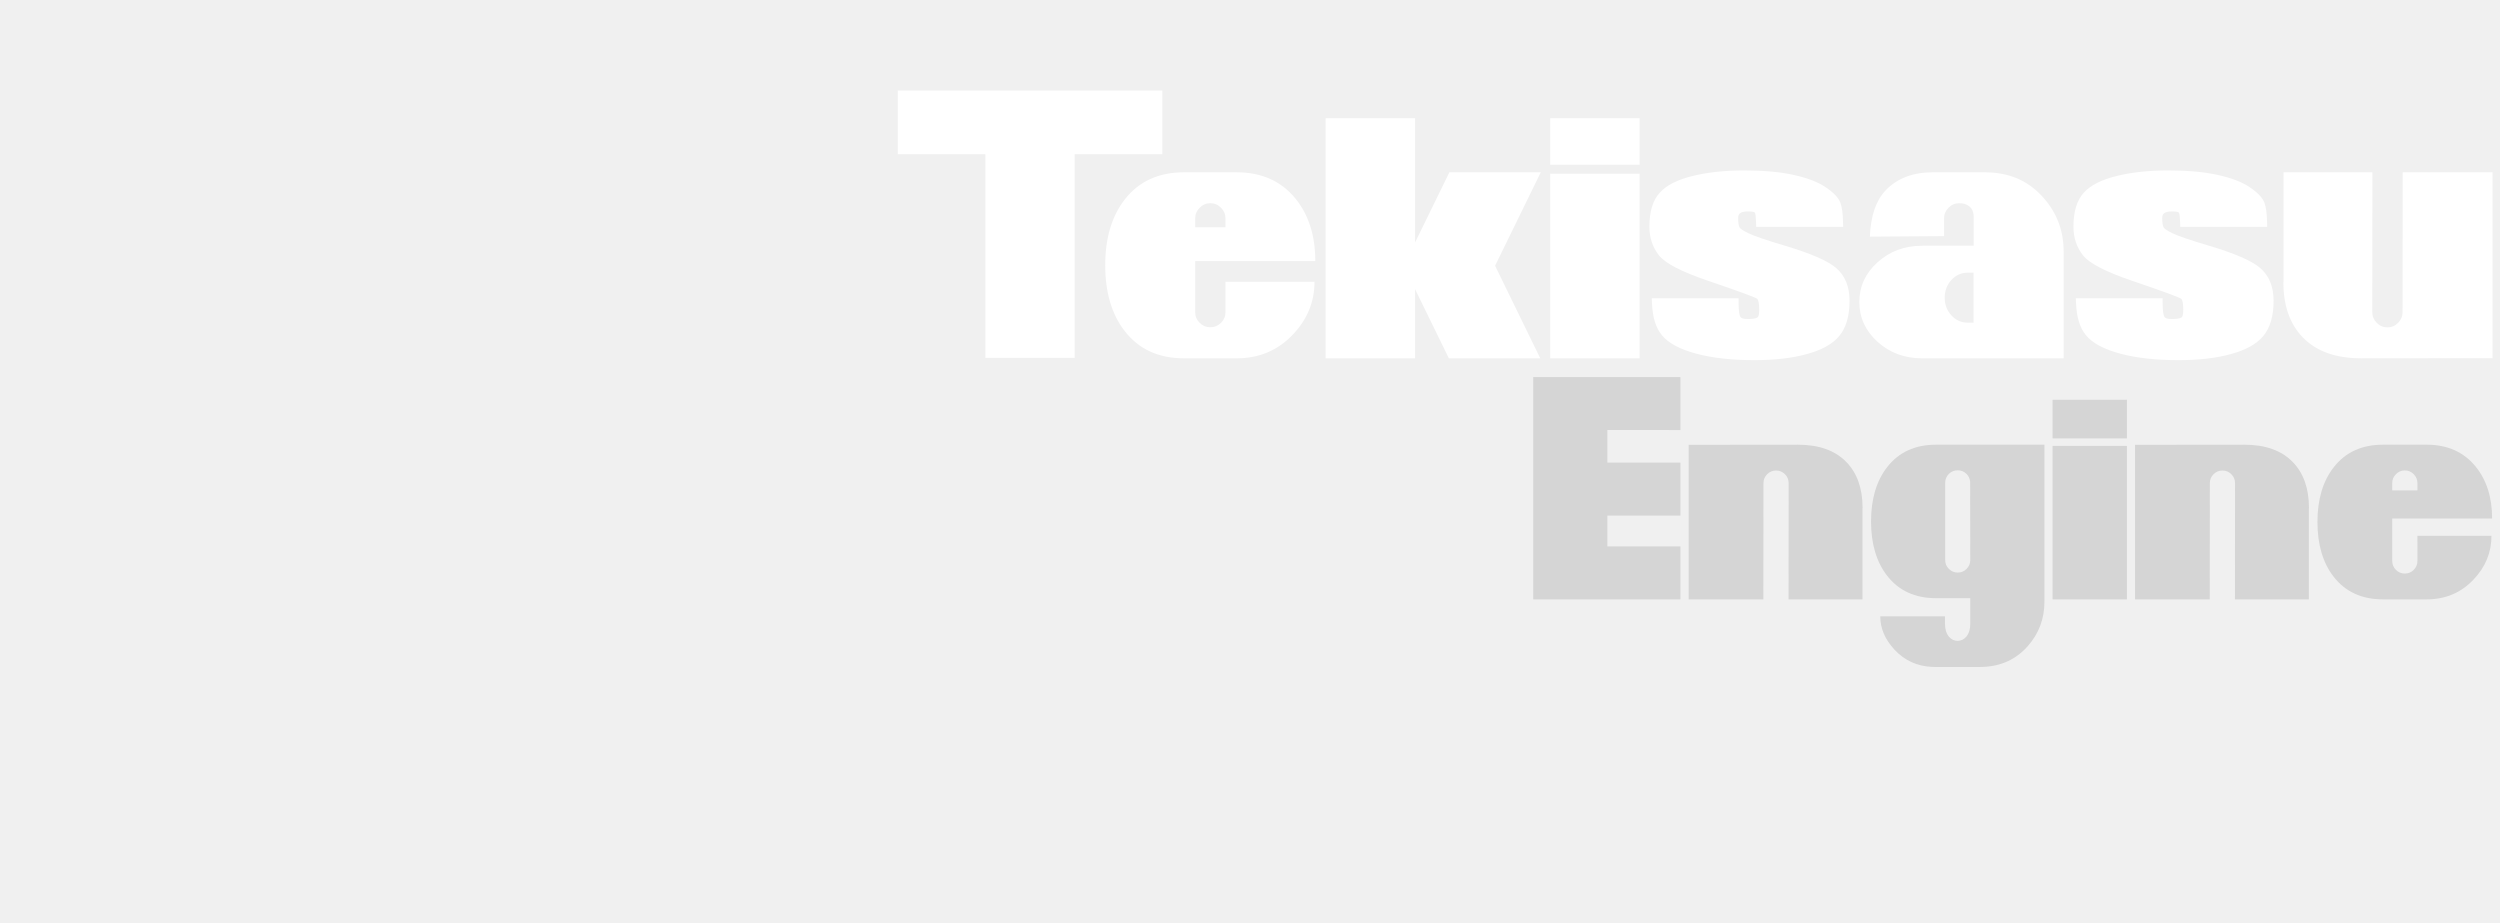
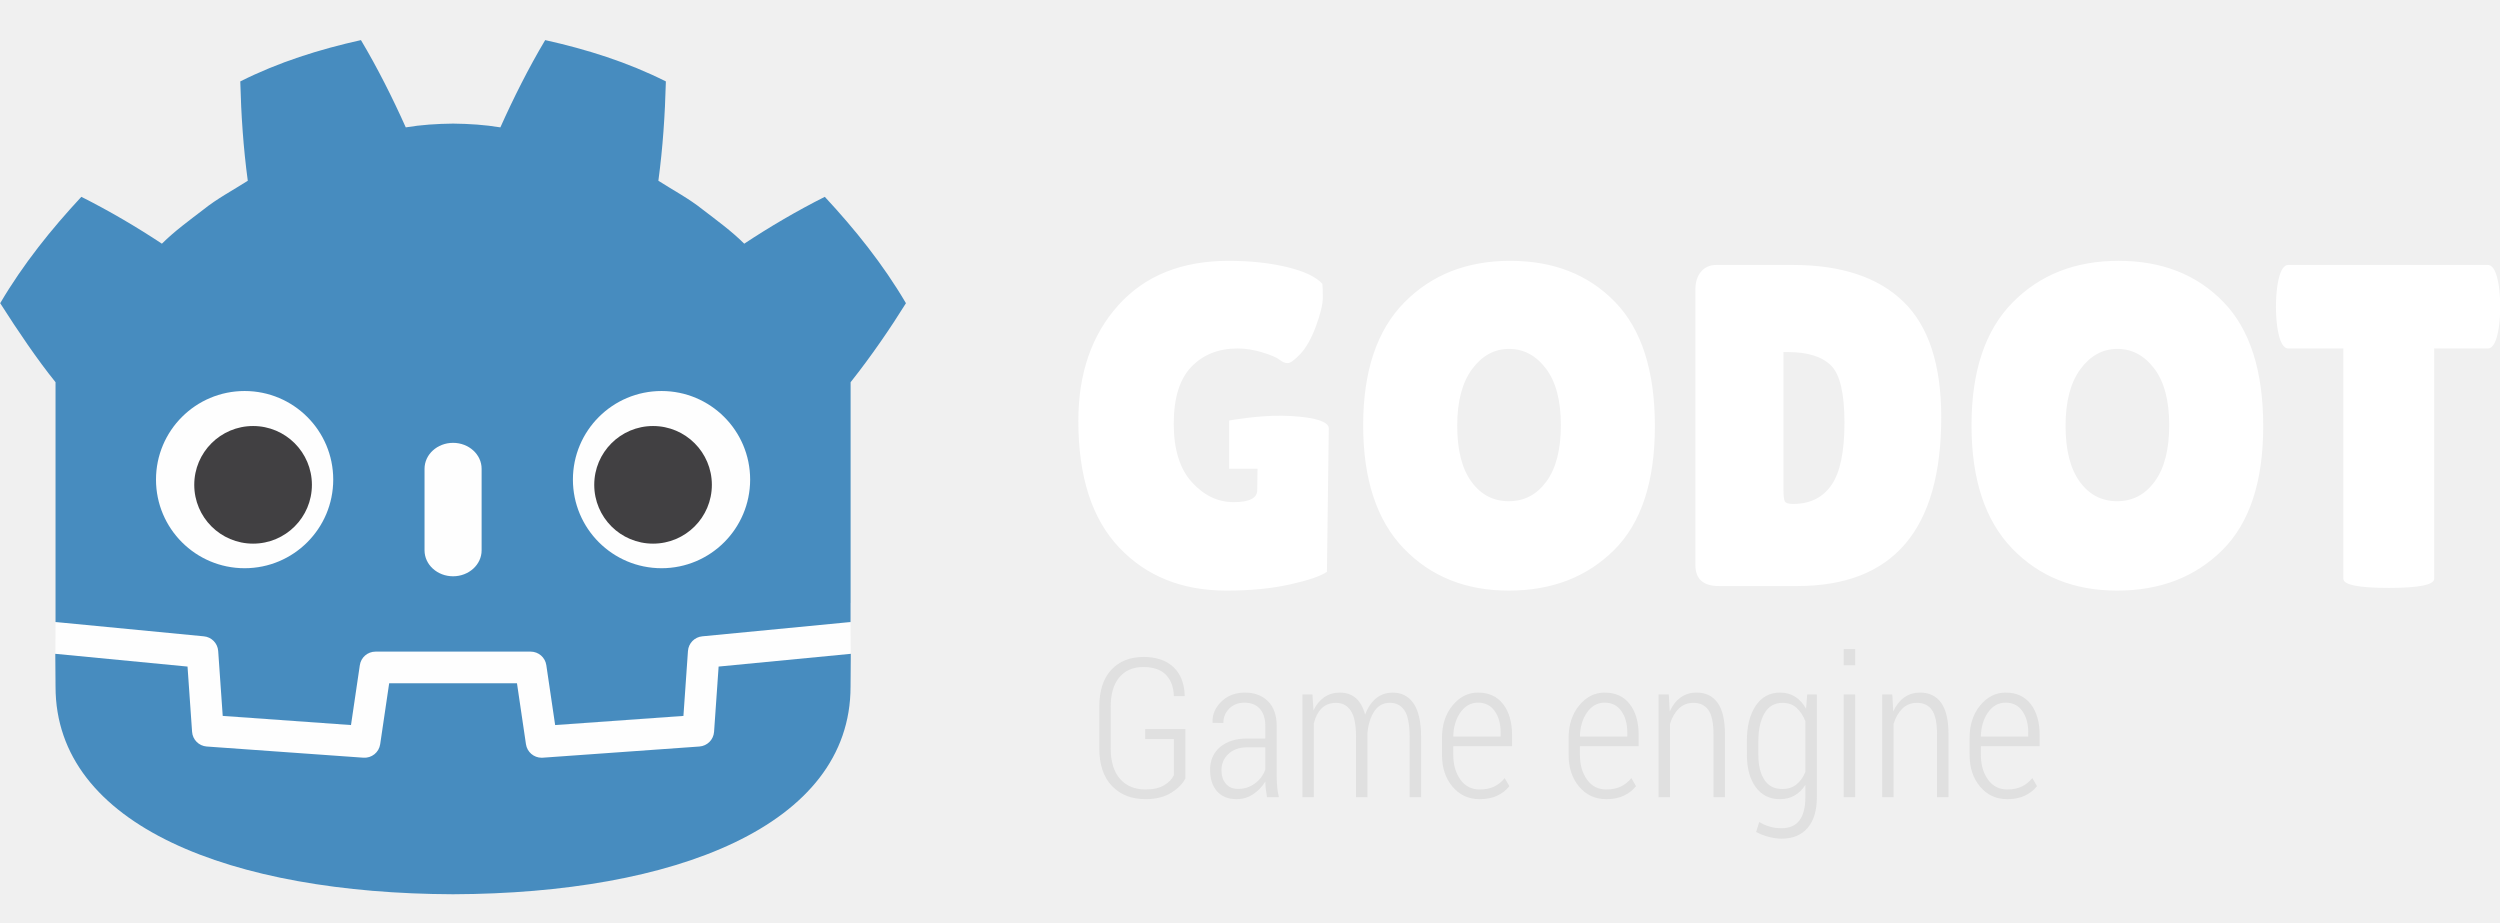
<svg xmlns="http://www.w3.org/2000/svg" height="69" viewBox="0 0 187 69" width="187">
-   <g fill="#d5d5d5" stroke-width="1.134" transform="translate(-.176777 -11.44038)">
-     <path d="m125.872 43.607v-3.963h-11.011v16.63h11.011v-3.963h-5.465v-2.306h5.465v-3.963h-5.465v-2.436z" />
-     <path d="m139.498 49.446q0-2.192-1.202-3.435-1.259-1.307-3.638-1.307l-8.169.008v11.563h5.587l.008-8.697q0-.39.276-.666.276-.276.666-.276.39 0 .666.276.276.276.276.666l-.008 8.697h5.53v-6.829z" />
-     <path d="m146.619 54.269q-.39 0-.666-.276-.276-.268-.276-.658v-5.782q0-.39.276-.666.276-.268.666-.268.365 0 .633.252.26.244.292.609 0 .195.008 5.871-.008.382-.284.65-.268.268-.65.268zm-1.624-9.566q-2.355 0-3.662 1.681-1.202 1.551-1.202 4.06 0 2.509 1.202 4.06 1.307 1.681 3.662 1.681h2.558q0 1.697 0 1.908 0 .609-.292.966-.268.317-.658.317-.382 0-.65-.317-.292-.357-.292-.966v-.552h-4.84q0 1.34 1.048 2.477 1.145 1.242 2.85 1.307.024 0 .106 0 .065.008.106.008h3.346q.049 0 .114-.008.073 0 .106 0 2.054-.073 3.37-1.567 1.234-1.405 1.234-3.321v-11.734z" />
-     <path d="m159.271 44.793h-5.562v11.482h5.562zm0-3.451h-5.562v2.891h5.562z" />
-     <path d="m172.888 49.446q0-2.192-1.202-3.435-1.259-1.307-3.638-1.307l-8.169.008v11.563h5.587l.008-8.697q0-.39.276-.666.276-.276.666-.276.39 0 .666.276.276.276.276.666l-.008 8.697h5.53v-6.829z" />
-     <path d="m180.058 46.628q.39 0 .666.284.276.276.276.666v.544h-1.884v-.544q0-.39.276-.666.276-.284.666-.284zm.942 6.772q0 .39-.276.666-.276.276-.666.276-.39 0-.666-.276-.276-.276-.276-.666v-3.175h7.471q0-2.379-1.242-3.898-1.332-1.624-3.654-1.624h-3.264q-2.379 0-3.695 1.697-1.21 1.559-1.21 4.084 0 2.534 1.21 4.093 1.315 1.697 3.695 1.697h3.264q2.119 0 3.524-1.502 1.324-1.405 1.324-3.256h-5.538z" />
-   </g>
-   <g fill="#fff" transform="translate(-4.5 7.25)">
-     <path d="m95.033 7.95q.469 0 .801.342.332.332.332.801v.654h-2.266v-.654q0-.469.332-.801.332-.342.801-.342zm1.133 8.145q0 .469-.332.801-.332.332-.801.332-.469 0-.801-.332-.332-.332-.332-.801v-3.818h8.984q0-2.861-1.494-4.687-1.602-1.953-4.395-1.953h-3.926q-2.861 0-4.443 2.041-1.455 1.875-1.455 4.912 0 3.047 1.455 4.922 1.582 2.041 4.443 2.041h3.926q2.549 0 4.238-1.807 1.592-1.689 1.592-3.916h-6.66z" />
-     <path d="m110.346 1.593h-6.689v17.959h6.689zm9.404 4.043h-6.836l-3.418 6.992v.01l3.379 6.914h6.836l-3.379-6.924z" />
-     <path d="m127.143 5.743h-6.689v13.809h6.689zm0-4.15h-6.689v3.477h6.689z" />
-     <path d="m141.83 12.784q-.947-.801-3.838-1.66-2.07-.615-2.734-.938-.576-.283-.645-.439-.098-.186-.098-.693 0-.244.127-.342.166-.146.586-.146.449 0 .537.088.068.127.088.693l.01.371h6.504l-.01-.391q-.019-.928-.195-1.406-.215-.576-1.113-1.172-.84-.576-2.402-.918-1.504-.332-3.682-.332-2.178 0-3.838.41-1.729.42-2.471 1.25-.781.84-.781 2.549 0 1.23.713 2.139.693.889 3.643 1.895 3.359 1.143 3.691 1.348.166.117.166.83 0 .479-.117.566-.166.127-.732.127-.449 0-.547-.146-.137-.186-.146-1.016v-.391h-6.494l.019.41q.068 1.543.732 2.344.723.898 2.598 1.396 1.797.479 4.326.479 2.285 0 3.906-.449 1.699-.459 2.441-1.357.771-.918.771-2.637 0-1.602-1.016-2.461z" />
-     <path d="m151.703 16.886q0 0-.01 0h-.01q-.713 0-1.221-.547-.498-.547-.498-1.318 0-.781.498-1.328.508-.547 1.221-.547h.019.42q0 3.232 0 3.74zm1.562-11.24q-.029 0-.127 0-.078-.01-.127-.01h-3.926q-2.246 0-3.535 1.348-1.094 1.143-1.182 3.467l5.547-.039v-1.318q0-.469.332-.801.332-.342.801-.342.459 0 .732.215.352.264.352.83 0-.029 0 .566 0 .742 0 1.562h-3.828v.01q-.01 0-.029 0-.01 0-.019 0-1.943 0-3.311 1.23-1.367 1.23-1.367 2.979 0 1.738 1.367 2.979 1.367 1.23 3.311 1.23.01 0 .019 0 .019 0 .029 0h10.557v-7.988q0-2.314-1.504-4.014-1.592-1.816-4.092-1.904z" />
-     <path d="m173.549 12.784q-.947-.801-3.838-1.66-2.07-.615-2.734-.938-.576-.283-.645-.439-.098-.186-.098-.693 0-.244.127-.342.166-.146.586-.146.449 0 .537.088.068.127.088.693l.01.371h6.504l-.01-.391q-.019-.928-.195-1.406-.215-.576-1.113-1.172-.84-.576-2.402-.918-1.504-.332-3.682-.332-2.178 0-3.838.41-1.729.42-2.471 1.25-.781.84-.781 2.549 0 1.23.713 2.139.693.889 3.643 1.895 3.359 1.143 3.691 1.348.166.117.166.83 0 .479-.117.566-.166.127-.732.127-.449 0-.547-.146-.137-.186-.146-1.016v-.391h-6.494l.019.41q.068 1.543.732 2.344.723.898 2.598 1.396 1.797.479 4.326.479 2.285 0 3.906-.449 1.699-.459 2.441-1.357.771-.918.771-2.637 0-1.602-1.016-2.461z" />
-     <path d="m175.297 13.858q0 2.627 1.445 4.121 1.514 1.572 4.375 1.572l9.824-.01v-13.906h-6.719l-.01 10.459q0 .469-.332.801-.332.342-.801.342-.469 0-.801-.342-.332-.332-.332-.801l.01-10.459h-6.65v8.223z" />
-     <path d="m71.654-.48v4.766h6.553v15.234h6.68v-15.234h6.553v-4.766z" />
-   </g>
+   <path d="m91.912 19.51c-3.523 0-6.278 1.11-8.268 3.328-1.991 2.219-2.984 5.1-2.984 8.646 0 4.164 1.016 7.321 3.051 9.471 2.038 2.15 4.712 3.223 8.029 3.223 1.784 0 3.369-.154 4.752-.463 1.385-.308 2.304-.624 2.762-.943l.139-10.736c0-.624-1.647-.908-3.494-.939-1.847-.029-3.961.357-3.961.357v3.606h2.125l-.023 1.605c0 .595-.591.895-1.768.895-1.179 0-2.218-.499-3.121-1.494-.905-.996-1.355-2.452-1.355-4.371 0-1.923.44-3.343 1.32-4.258.879-.914 2.032-1.371 3.449-1.371.595 0 1.211.095 1.852.291.641.194 1.069.376 1.287.547.217.175.424.258.619.258.194 0 .507-.227.941-.686.435-.457.824-1.15 1.168-2.074.342-.929.514-1.641.514-2.147 0-.501-.011-.845-.033-1.027-.48-.526-1.367-.944-2.66-1.254-1.291-.309-2.739-.463-4.34-.463zm21.049 0c-3.237 0-5.879 1.041-7.926 3.121-2.046 2.083-3.07 5.14-3.07 9.18 0 4.037 1.013 7.109 3.035 9.213 2.025 2.103 4.644 3.154 7.857 3.154 3.215 0 5.838-1.011 7.875-3.033 2.037-2.026 3.053-5.114 3.053-9.266 0-4.148-.994-7.251-2.986-9.297-1.988-2.05-4.602-3.072-7.838-3.072zm45.504 0c-3.238 0-5.879 1.041-7.928 3.121-2.046 2.083-3.068 5.14-3.068 9.18 0 4.037 1.01 7.109 3.035 9.213 2.023 2.103 4.643 3.154 7.857 3.154 3.213 0 5.837-1.011 7.873-3.033 2.036-2.026 3.055-5.114 3.055-9.266 0-4.148-.994-7.251-2.984-9.297-1.991-2.05-4.603-3.072-7.84-3.072zm-30.105.309c-.459 0-.83.166-1.115.496-.287.335-.43.787-.43 1.359v20.584c0 1.053.586 1.578 1.752 1.578h5.865c7.182-0 10.773-4.209 10.773-12.627 0-3.935-.943-6.815-2.832-8.645-1.885-1.83-4.647-2.746-8.283-2.746h-5.731zm42.807 0c-.389 0-.665.528-.824 1.58-.069.503-.102 1.019-.102 1.543 0 .527.033 1.041.102 1.543.16 1.055.435 1.58.824 1.58h4.115v17.225c0 .455 1.135.686 3.398.686 2.265 0 3.397-.231 3.397-.686v-17.225h4.014c.389 0 .662-.525.824-1.58.067-.502.102-1.016.102-1.543 0-.524-.034-1.04-.102-1.543-.162-1.052-.436-1.58-.824-1.58h-14.924zm-58.291 6.279c1.099 0 2.019.492 2.762 1.475.743.983 1.115 2.391 1.115 4.221 0 1.831-.36 3.236-1.08 4.219-.721.986-1.66 1.478-2.814 1.478-1.155 0-2.086-.484-2.795-1.459-.71-.972-1.064-2.366-1.064-4.188 0-1.817.371-3.23 1.113-4.236.746-1.005 1.666-1.51 2.764-1.51zm45.504 0c1.099 0 2.018.492 2.762 1.475.743.983 1.115 2.391 1.115 4.221 0 1.831-.361 3.236-1.082 4.219-.72.986-1.657 1.478-2.812 1.478-1.155 0-2.089-.484-2.797-1.459-.708-.972-1.062-2.366-1.062-4.188 0-1.817.372-3.23 1.113-4.236.745-1.005 1.666-1.51 2.764-1.51zm-24.977.238h.344c1.464 0 2.533.335 3.209.998.672.662 1.01 2.086 1.01 4.271 0 2.185-.323 3.745-.977 4.682-.652.938-1.606 1.408-2.865 1.408-.342 0-.549-.063-.617-.189-.069-.127-.104-.429-.104-.908v-10.262z" fill="#fff" />
+   <path d="m137.91 48.551v1.211h.859v-1.211zm-52.396.59c-.997 0-1.796.324-2.393.965-.597.646-.895 1.571-.895 2.777v3.074c0 1.233.316 2.176.947 2.832.633.661 1.467.988 2.504.988.786 0 1.432-.161 1.941-.486.51-.323.859-.679 1.049-1.068v-3.688h-3.006v.748h2.147v2.693c-.138.301-.381.554-.732.762-.35.211-.817.314-1.398.314-.796 0-1.427-.263-1.895-.787-.468-.528-.703-1.294-.703-2.299v-3.092c0-.969.218-1.708.652-2.217.436-.51 1.03-.764 1.781-.764.743 0 1.306.19 1.684.566.38.379.583.915.611 1.611h.795l.014-.041c-.024-.908-.305-1.618-.838-2.127-.535-.507-1.291-.764-2.266-.764zm7.613 2.664c-.719 0-1.311.225-1.772.678-.462.454-.681.966-.658 1.545l.014.041.797.008c0-.427.148-.785.443-1.078.297-.295.675-.441 1.133-.441.493 0 .875.154 1.152.459.272.309.41.737.41 1.279v.945h-1.342c-.857 0-1.538.211-2.039.635-.501.424-.752.995-.752 1.707 0 .674.174 1.208.518 1.603.346.394.835.592 1.471.592.455 0 .867-.124 1.238-.373.372-.248.673-.564.906-.945 0 .174.011.345.031.518.021.169.053.386.096.652h.889c-.062-.248-.102-.496-.127-.754-.024-.254-.037-.521-.037-.795v-3.768c0-.806-.218-1.427-.652-1.861-.437-.431-1.008-.646-1.719-.646zm7.115 0c-.455 0-.851.115-1.188.346-.335.234-.605.564-.807.99l-.074-1.193h-.752v7.682h.854v-5.529c.118-.473.312-.847.586-1.119.272-.271.634-.408 1.082-.408.469 0 .833.195 1.096.588.264.393.393 1.051.393 1.971v4.498h.854v-4.621-.199c.062-.645.234-1.179.512-1.605.279-.427.669-.637 1.166-.637.473 0 .839.192 1.094.574.253.381.383 1.044.383 1.986v4.502h.857v-4.486c0-1.133-.185-1.973-.557-2.519-.37-.545-.893-.818-1.566-.818-.489 0-.912.146-1.26.439-.348.292-.615.696-.805 1.207-.148-.554-.382-.966-.697-1.238-.315-.273-.706-.408-1.17-.408zm10.316 0c-.744-0-1.38.321-1.908.961-.527.643-.789 1.45-.789 2.42v1.275c0 .968.263 1.762.787 2.383.526.622 1.203.934 2.031.934.516 0 .958-.09 1.324-.266.367-.176.667-.413.898-.707l-.35-.605c-.217.274-.478.484-.783.633-.305.146-.67.221-1.09.221-.604 0-1.086-.245-1.441-.74-.354-.494-.533-1.114-.533-1.857v-.639h4.396v-.844c0-.967-.224-1.737-.67-2.311-.445-.573-1.068-.857-1.873-.857zm9.473 0c-.744-0-1.378.321-1.908.961-.526.643-.791 1.45-.791 2.42v1.275c0 .968.262 1.762.789 2.383.525.622 1.203.934 2.031.934.516 0 .956-.09 1.322-.266.367-.176.668-.413.9-.707l-.348-.605c-.22.274-.481.484-.787.633-.304.146-.666.221-1.088.221-.607 0-1.088-.245-1.441-.74-.356-.494-.533-1.114-.533-1.857v-.639h4.394v-.844c0-.967-.223-1.737-.668-2.311-.444-.573-1.07-.857-1.873-.857zm6.867 0c-.456 0-.853.125-1.189.369-.34.243-.61.592-.814 1.043l-.07-1.27h-.762v7.682h.854v-5.482c.146-.479.366-.859.66-1.145.293-.288.658-.43 1.094-.43.486 0 .859.178 1.113.533.256.356.385.968.385 1.846v4.678h.859v-4.686c0-1.074-.184-1.866-.553-2.375-.365-.51-.89-.764-1.576-.764zm6.254 0c-.777 0-1.386.329-1.824.984-.442.659-.662 1.533-.662 2.621l.002 1.051c0 1.003.218 1.807.656 2.41.437.604 1.043.906 1.814.906.416 0 .784-.091 1.1-.275.317-.183.585-.449.803-.795v.93c0 .759-.148 1.33-.441 1.727-.292.391-.743.588-1.353.588-.304 0-.598-.041-.881-.125-.286-.081-.543-.196-.773-.346l-.236.748c.27.152.579.273.928.365.348.092.674.139.977.139.842 0 1.494-.273 1.953-.811.459-.54.686-1.301.686-2.285v-7.689h-.723l-.084 1.068c-.215-.385-.483-.688-.807-.895-.323-.211-.702-.316-1.133-.316zm10.467 0c-.454 0-.851.125-1.19.369-.339.243-.609.592-.814 1.043l-.07-1.27h-.76v7.682h.854v-5.482c.146-.479.366-.859.66-1.145.293-.288.658-.43 1.094-.43.488 0 .857.178 1.113.533.255.356.385.968.385 1.846v4.678h.857v-4.686c0-1.074-.181-1.866-.549-2.375-.366-.51-.894-.764-1.58-.764zm6.404 0c-.743-0-1.378.321-1.906.961-.527.643-.791 1.45-.791 2.42v1.275c0 .968.263 1.762.789 2.383.524.622 1.201.934 2.031.934.515 0 .957-.09 1.322-.266.367-.176.667-.413.9-.707l-.35-.605c-.219.274-.48.484-.787.633-.304.146-.666.221-1.086.221-.607 0-1.089-.245-1.443-.74-.355-.494-.533-1.114-.533-1.857v-.639h4.396v-.844c0-.967-.224-1.737-.668-2.311-.446-.573-1.071-.857-1.875-.857zm-12.113.143v7.682h.859v-7.682zm-27.352.609c.53 0 .945.208 1.244.627.298.419.445.946.445 1.58v.33h-3.543c.014-.717.193-1.319.537-1.807.344-.486.782-.73 1.316-.73zm9.473 0c.53 0 .944.208 1.242.627.3.419.447.946.447 1.58v.33h-3.543c.015-.717.193-1.319.535-1.807.344-.486.783-.73 1.318-.73zm29.992 0c.531 0 .946.208 1.244.627.299.419.445.946.445 1.58v.33h-3.543c.015-.717.194-1.319.537-1.807.342-.486.781-.73 1.316-.73zm-16.686.016c.421 0 .77.125 1.047.375.277.255.497.587.656.996v3.805c-.166.397-.39.709-.674.934-.285.225-.631.336-1.043.336-.601 0-1.054-.23-1.35-.695-.3-.461-.447-1.082-.447-1.861v-1.051c0-.842.151-1.527.455-2.053.301-.525.755-.785 1.355-.785zm-40.057 3.328h1.365v1.662c-.153.421-.41.768-.777 1.041-.367.272-.788.406-1.26.406-.393 0-.698-.128-.916-.389-.218-.26-.326-.596-.326-1.006 0-.485.173-.894.521-1.221.348-.329.812-.494 1.393-.494z" fill="#e0e0e0" />
+   <path d="m0 0s-.325 1.994-.515 1.976l-36.182-3.491c-2.879-.278-5.115-2.574-5.317-5.459l-.994-14.247-27.992-1.997-1.904 12.912c-.424 2.872-2.932 5.037-5.835 5.037h-38.188c-2.902 0-5.41-2.165-5.834-5.037l-1.905-12.912-27.992 1.997-.994 14.247c-.202 2.886-2.438 5.182-5.317 5.46l-36.2 3.49c-.187.018-.324-1.978-.511-1.978l-.049-7.83 30.658-4.944 1.004-14.374c.203-2.91 2.551-5.263 5.463-5.472l38.551-2.75c.146-.01.29-.016.434-.016 2.897 0 5.401 2.166 5.825 5.038l1.959 13.286h28.005l1.959-13.286c.423-2.871 2.93-5.037 5.831-5.037.142 0 .284.005.423.015l38.556 2.75c2.911.209 5.26 2.562 5.463 5.472l1.003 14.374 30.645 4.966z" fill="#fefefe" transform="matrix(.3038975 0 0 -.3038975 63.62095 46.53211)" />
+   <path d="m0 0v-47.514-6.035-5.492c.108-.001.216-.005.323-.015l36.196-3.49c1.896-.183 3.382-1.709 3.514-3.609l1.116-15.978 31.574-2.253 2.175 14.747c.282 1.912 1.922 3.329 3.856 3.329h38.188c1.933 0 3.573-1.417 3.855-3.329l2.175-14.747 31.575 2.253 1.115 15.978c.133 1.9 1.618 3.425 3.514 3.609l36.182 3.49c.107.01.214.014.322.015v4.711l.015.005v54.325c5.097 6.416 9.923 13.494 13.621 19.449-5.651 9.62-12.575 18.217-19.976 26.182-6.864-3.455-13.531-7.369-19.828-11.534-3.151 3.132-6.7 5.694-10.186 8.372-3.425 2.751-7.285 4.768-10.946 7.118 1.09 8.117 1.629 16.108 1.846 24.448-9.446 4.754-19.519 7.906-29.708 10.17-4.068-6.837-7.788-14.241-11.028-21.479-3.842.642-7.702.88-11.567.926v.006c-.027 0-.052-.006-.075-.006-.024 0-.049.006-.073.006v-.006c-3.872-.046-7.729-.284-11.572-.926-3.238 7.238-6.956 14.642-11.03 21.479-10.184-2.264-20.258-5.416-29.703-10.17.216-8.34.755-16.331 1.848-24.448-3.668-2.35-7.523-4.367-10.949-7.118-3.481-2.678-7.036-5.24-10.188-8.372-6.297 4.165-12.962 8.079-19.828 11.534-7.401-7.965-14.321-16.562-19.974-26.182 4.443-6.974 9.208-13.983 13.621-19.449z" fill="#478cbf" transform="matrix(.3038975 0 0 -.3038975 4.154146 28.58969)" />
+   <path d="m0 0-1.121-16.063c-.135-1.936-1.675-3.477-3.611-3.616l-38.555-2.751c-.094-.007-.188-.01-.281-.01-1.916 0-3.569 1.406-3.852 3.33l-2.211 14.994h-31.459l-2.211-14.994c-.297-2.018-2.101-3.469-4.133-3.32l-38.555 2.751c-1.936.139-3.476 1.68-3.611 3.616l-1.121 16.063-32.547 3.138c.015-3.498.06-7.33.06-8.093 0-34.374 43.605-50.896 97.781-51.086h.066.067c54.176.19 97.766 16.712 97.766 51.086 0 .777.047 4.593.063 8.093z" fill="#478cbf" transform="matrix(.3038975 0 0 -.3038975 53.75273 49.85909)" />
+   <path d="m0 0c0-12.052-9.765-21.815-21.813-21.815-12.042 0-21.81 9.763-21.81 21.815 0 12.044 9.768 21.802 21.81 21.802 12.048 0 21.813-9.758 21.813-21.802" fill="#fefefe" transform="matrix(.3038975 0 0 -.3038975 24.92565 35.87311)" />
+   <path d="m0 0c0-7.994-6.479-14.473-14.479-14.473-7.996 0-14.479 6.479-14.479 14.473s6.483 14.479 14.479 14.479c8 0 14.479-6.485 14.479-14.479" fill="#414042" transform="matrix(.3038975 0 0 -.3038975 23.3306 36.26631)" />
+   <path d="m0 0c-3.878 0-7.021 2.858-7.021 6.381v20.081c0 3.52 3.143 6.381 7.021 6.381s7.028-2.861 7.028-6.381v-20.081c0-3.523-3.15-6.381-7.028-6.381" fill="#fefefe" transform="matrix(.3038975 0 0 -.3038975 33.88927 43.10575)" />
+   <path d="m0 0c0-12.052 9.765-21.815 21.815-21.815 12.041 0 21.808 9.763 21.808 21.815 0 12.044-9.767 21.802-21.808 21.802-12.05 0-21.815-9.758-21.815-21.802" fill="#fefefe" transform="matrix(.3038975 0 0 -.3038975 42.85401 35.87311)" />
+   <path d="m0 0c0-7.994 6.477-14.473 14.471-14.473 8.002 0 14.479 6.479 14.479 14.473s-6.477 14.479-14.479 14.479c-7.994 0-14.471-6.485-14.471-14.479" fill="#414042" transform="matrix(.3038975 0 0 -.3038975 44.44945 36.26631)" />
</svg>
